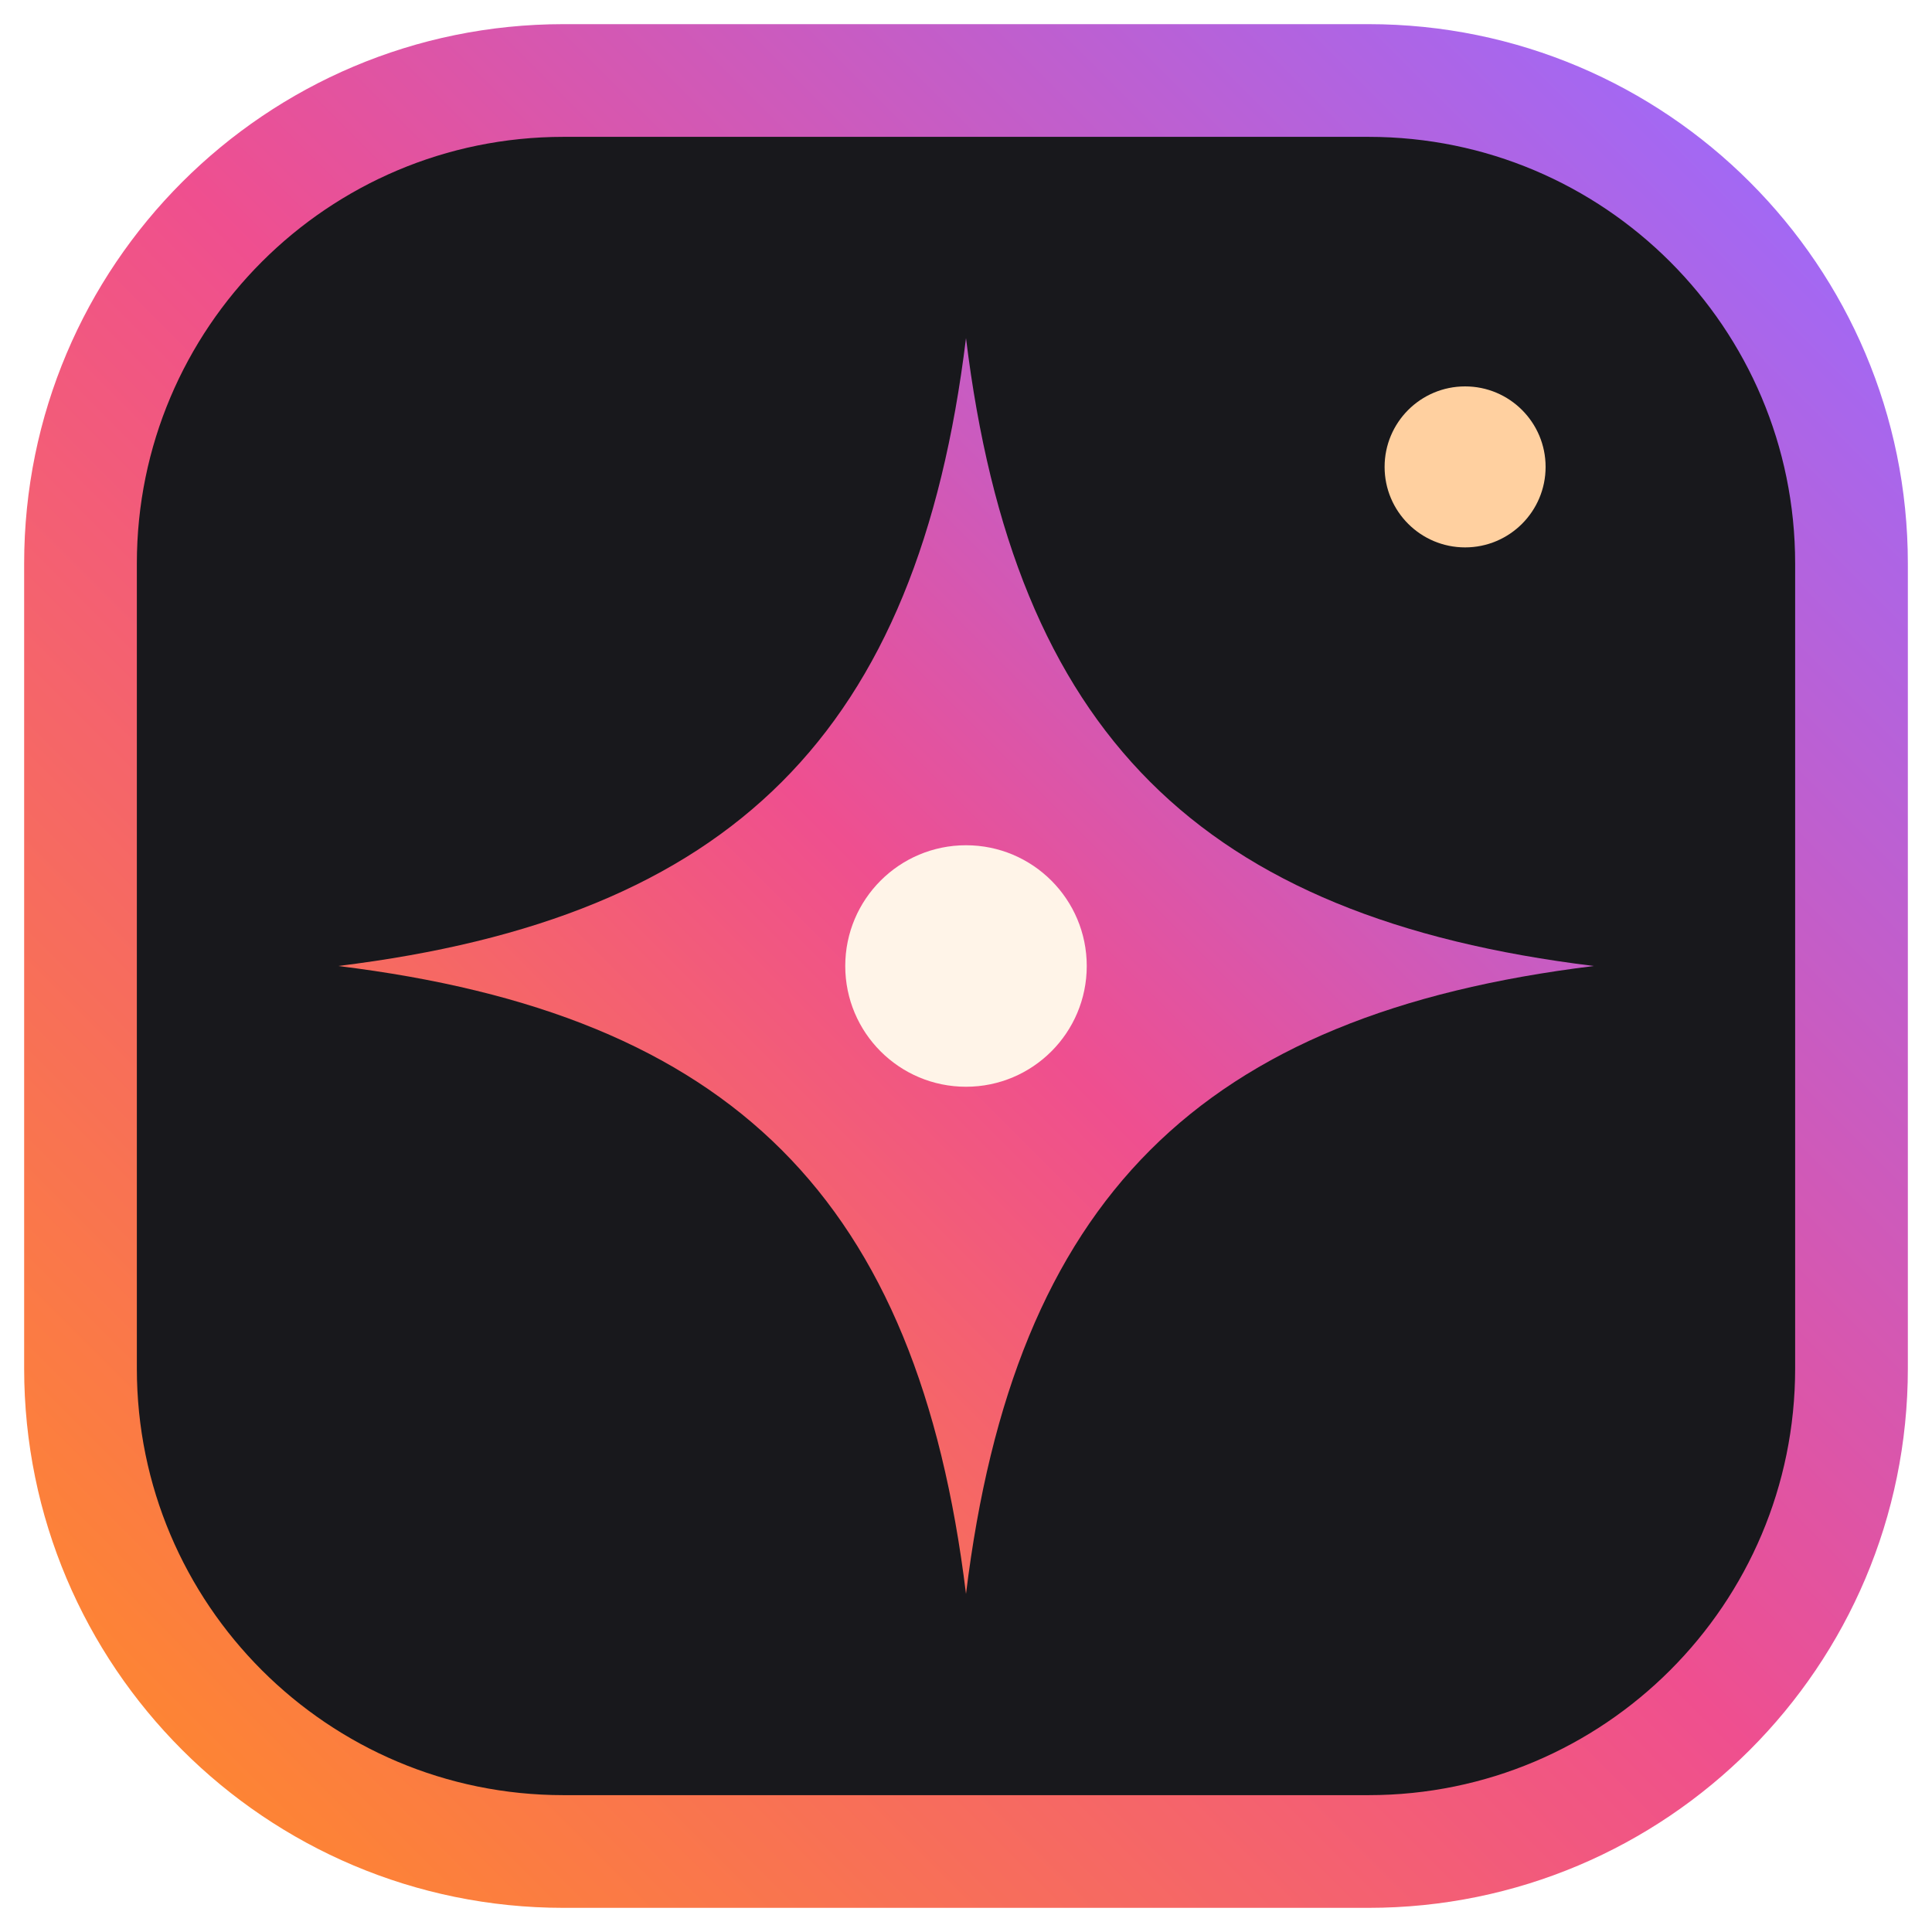
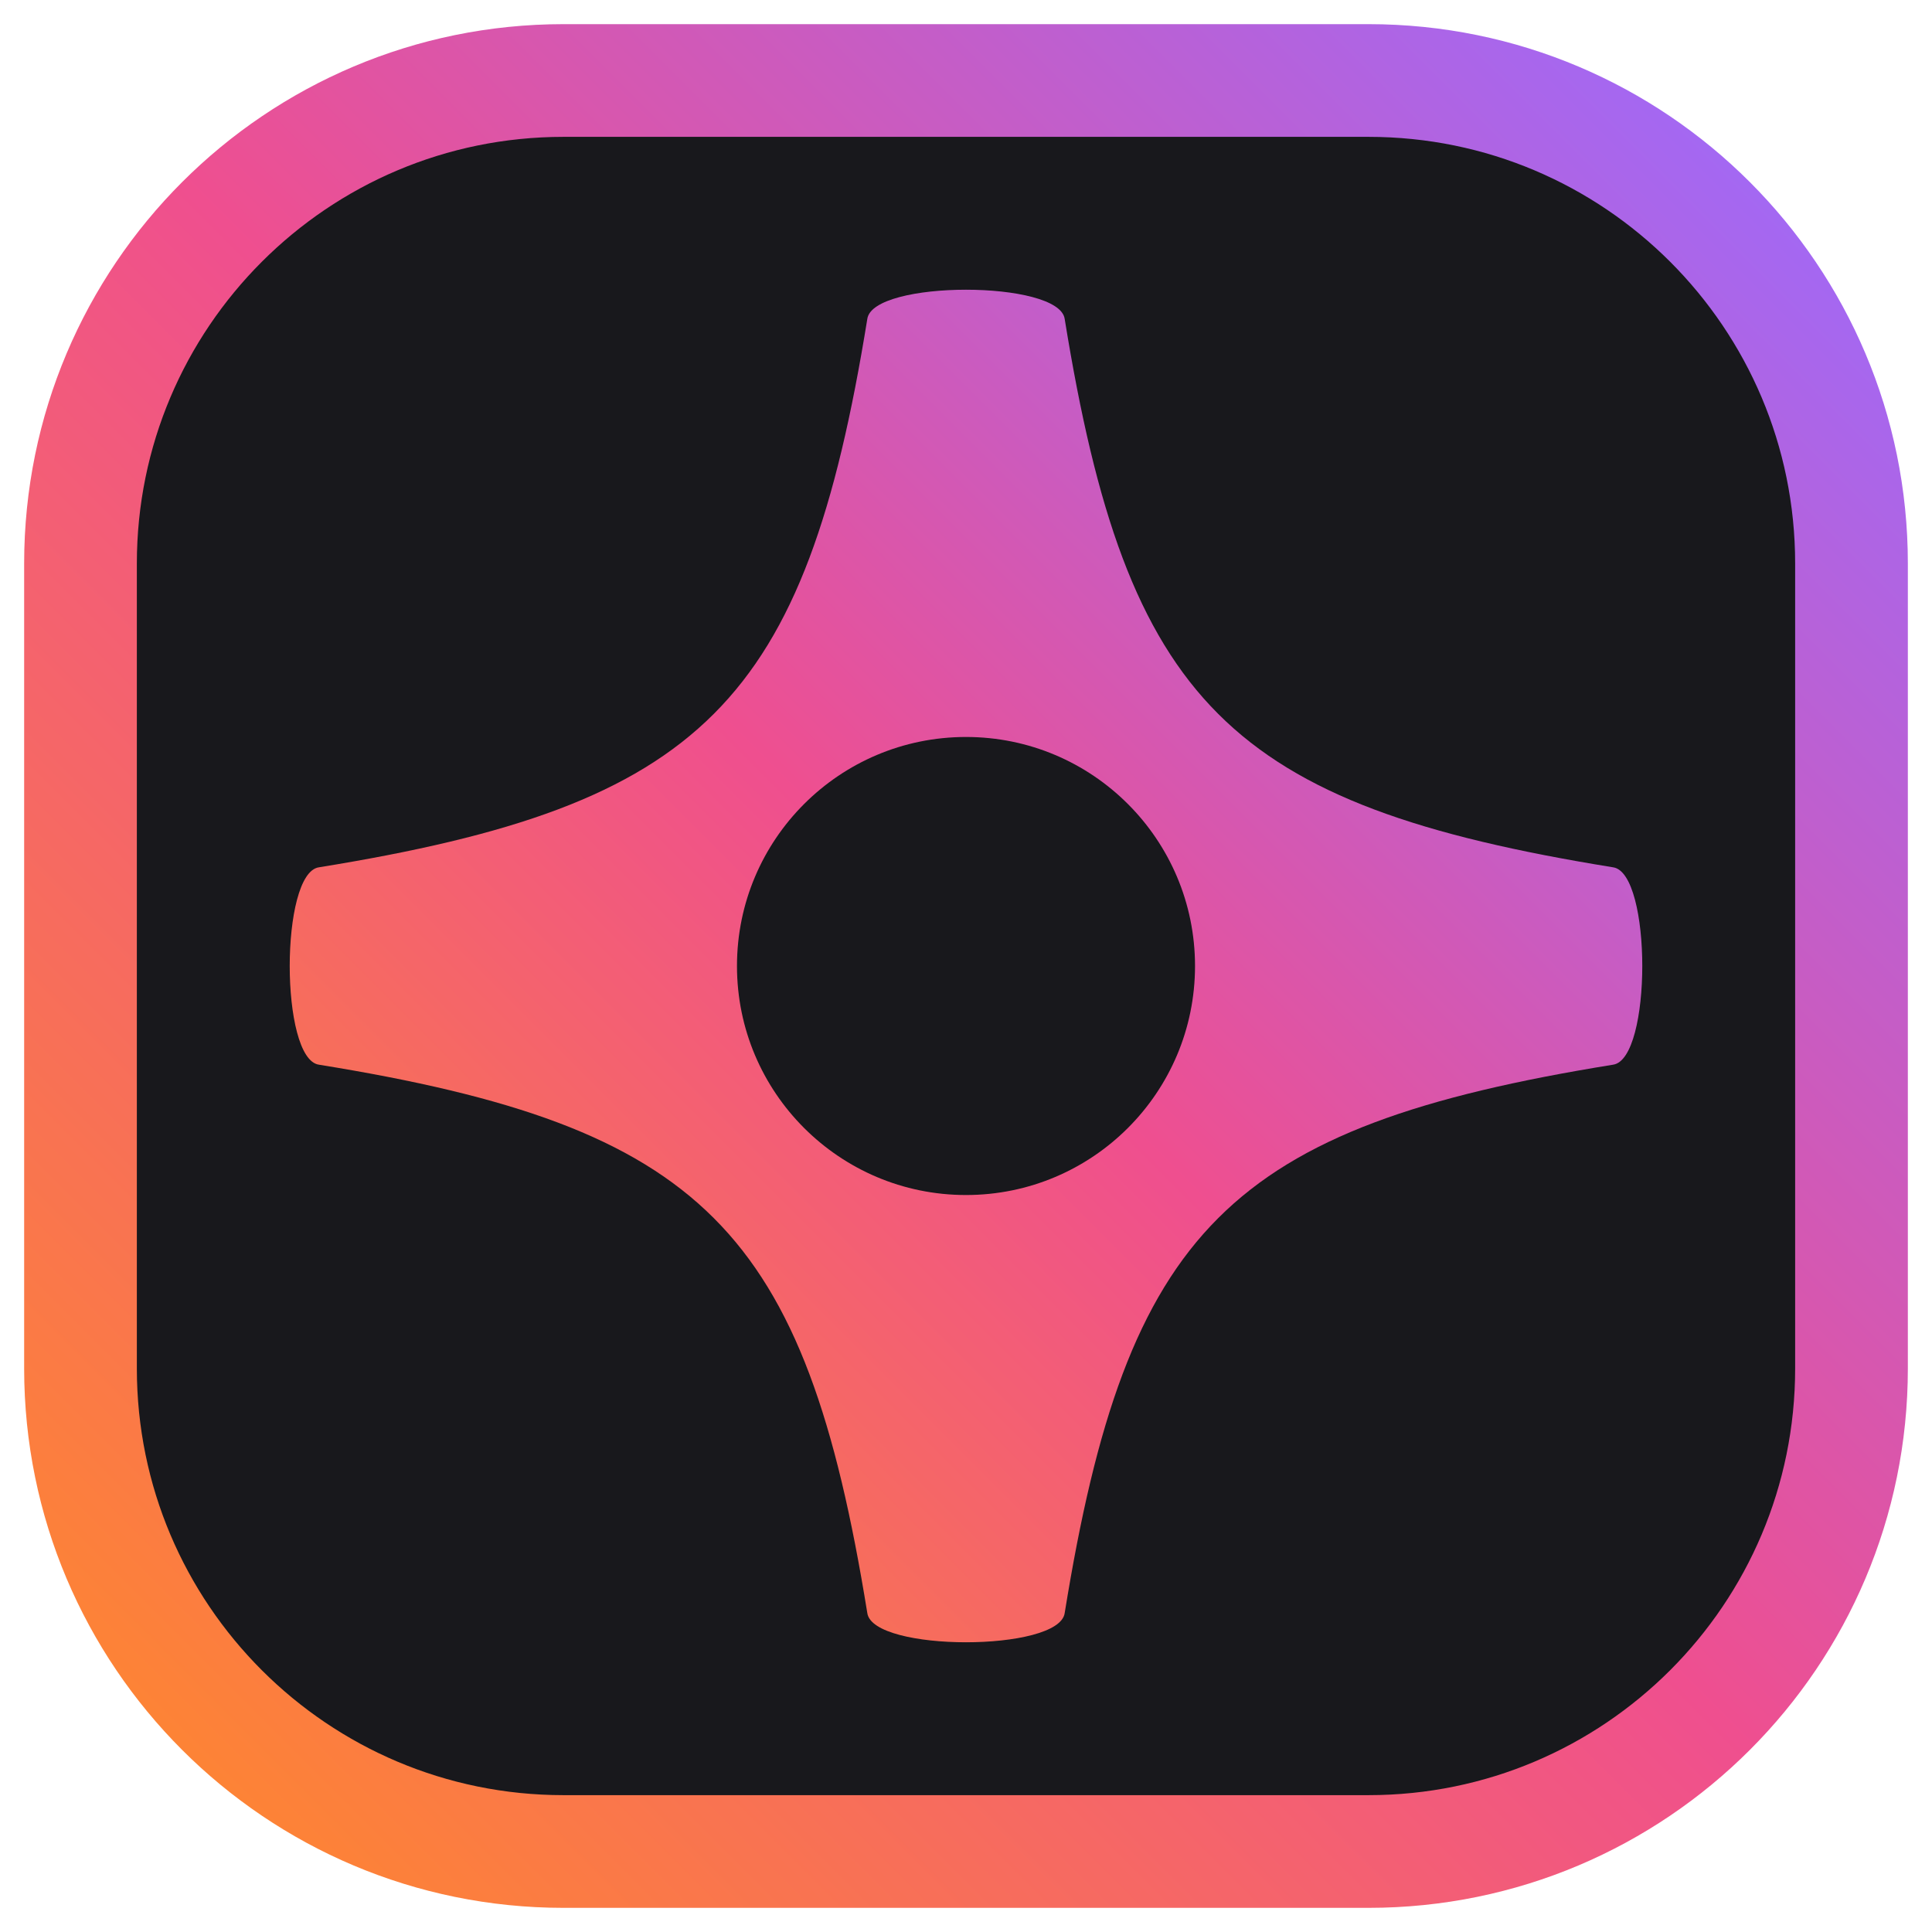
- <svg xmlns="http://www.w3.org/2000/svg" viewBox="0 0 24 24">
+ <svg xmlns="http://www.w3.org/2000/svg" width="24" height="24" viewBox="0 0 24 24">
  <defs>
-     <linearGradient id="g" x1="0" y1="1" x2="1" y2="0">
+     <linearGradient id="linear-gradient-1" x1="1" y1="23" x2="23" y2="1" gradientUnits="userSpaceOnUse">
      <stop offset="0" stop-color="#ff8a2a" />
-       <stop offset=".5" stop-color="#ef4f8f" />
+       <stop offset="0.5" stop-color="#ef4f8f" />
+       <stop offset="1" stop-color="#9a6bff" />
+     </linearGradient>
+     <linearGradient id="linear-gradient-2" x1="3.236" y1="20.764" x2="20.764" y2="3.236" gradientUnits="userSpaceOnUse">
+       <stop offset="0" stop-color="#ff8a2a" />
+       <stop offset="0.5" stop-color="#ef4f8f" />
      <stop offset="1" stop-color="#9a6bff" />
    </linearGradient>
  </defs>
-   <rect x="1" y="1" width="22" height="22" rx="6" fill="#18181c" stroke="url(#g)" stroke-width="1.4" />
-   <path d="M12 4.2c.6 4.9 2.9 7.2 7.8 7.8-4.9.6-7.2 2.9-7.8 7.8-.6-4.9-2.9-7.2-7.8-7.8 4.9-.6 7.2-2.9 7.8-7.8z" fill="url(#g)" />
-   <circle cx="12" cy="12" r="1.5" fill="#fff4e8" />
-   <circle cx="18.2" cy="5.8" r="1" fill="#ffd0a0" />
+   <g id="Layer_1" data-name="Layer 1">
+     <path d="M7 1 L17 1 C20.314 1 23 3.686 23 7 L23 17 C23 20.314 20.314 23 17 23 L7 23 C3.686 23 1 20.314 1 17 L1 7 C1 3.686 3.686 1 7 1 Z" fill="#18181c" stroke="url(#linear-gradient-1)" stroke-width="1.4" />
+     <path d="M13.226 3.962 C13.998 8.733 15.267 10.002 20.038 10.774 C20.522 10.842 20.522 13.158 20.038 13.226 C15.267 13.998 13.998 15.267 13.226 20.038 C13.158 20.522 10.842 20.522 10.774 20.038 C10.002 15.267 8.733 13.998 3.962 13.226 C3.478 13.158 3.478 10.842 3.962 10.774 C8.733 10.002 10.002 8.733 10.774 3.962 C10.842 3.478 13.158 3.478 13.226 3.962 Z" fill="url(#linear-gradient-2)" />
+     <circle cx="12" cy="12" r="2.845" fill="#18181c" />
+   </g>
</svg>
